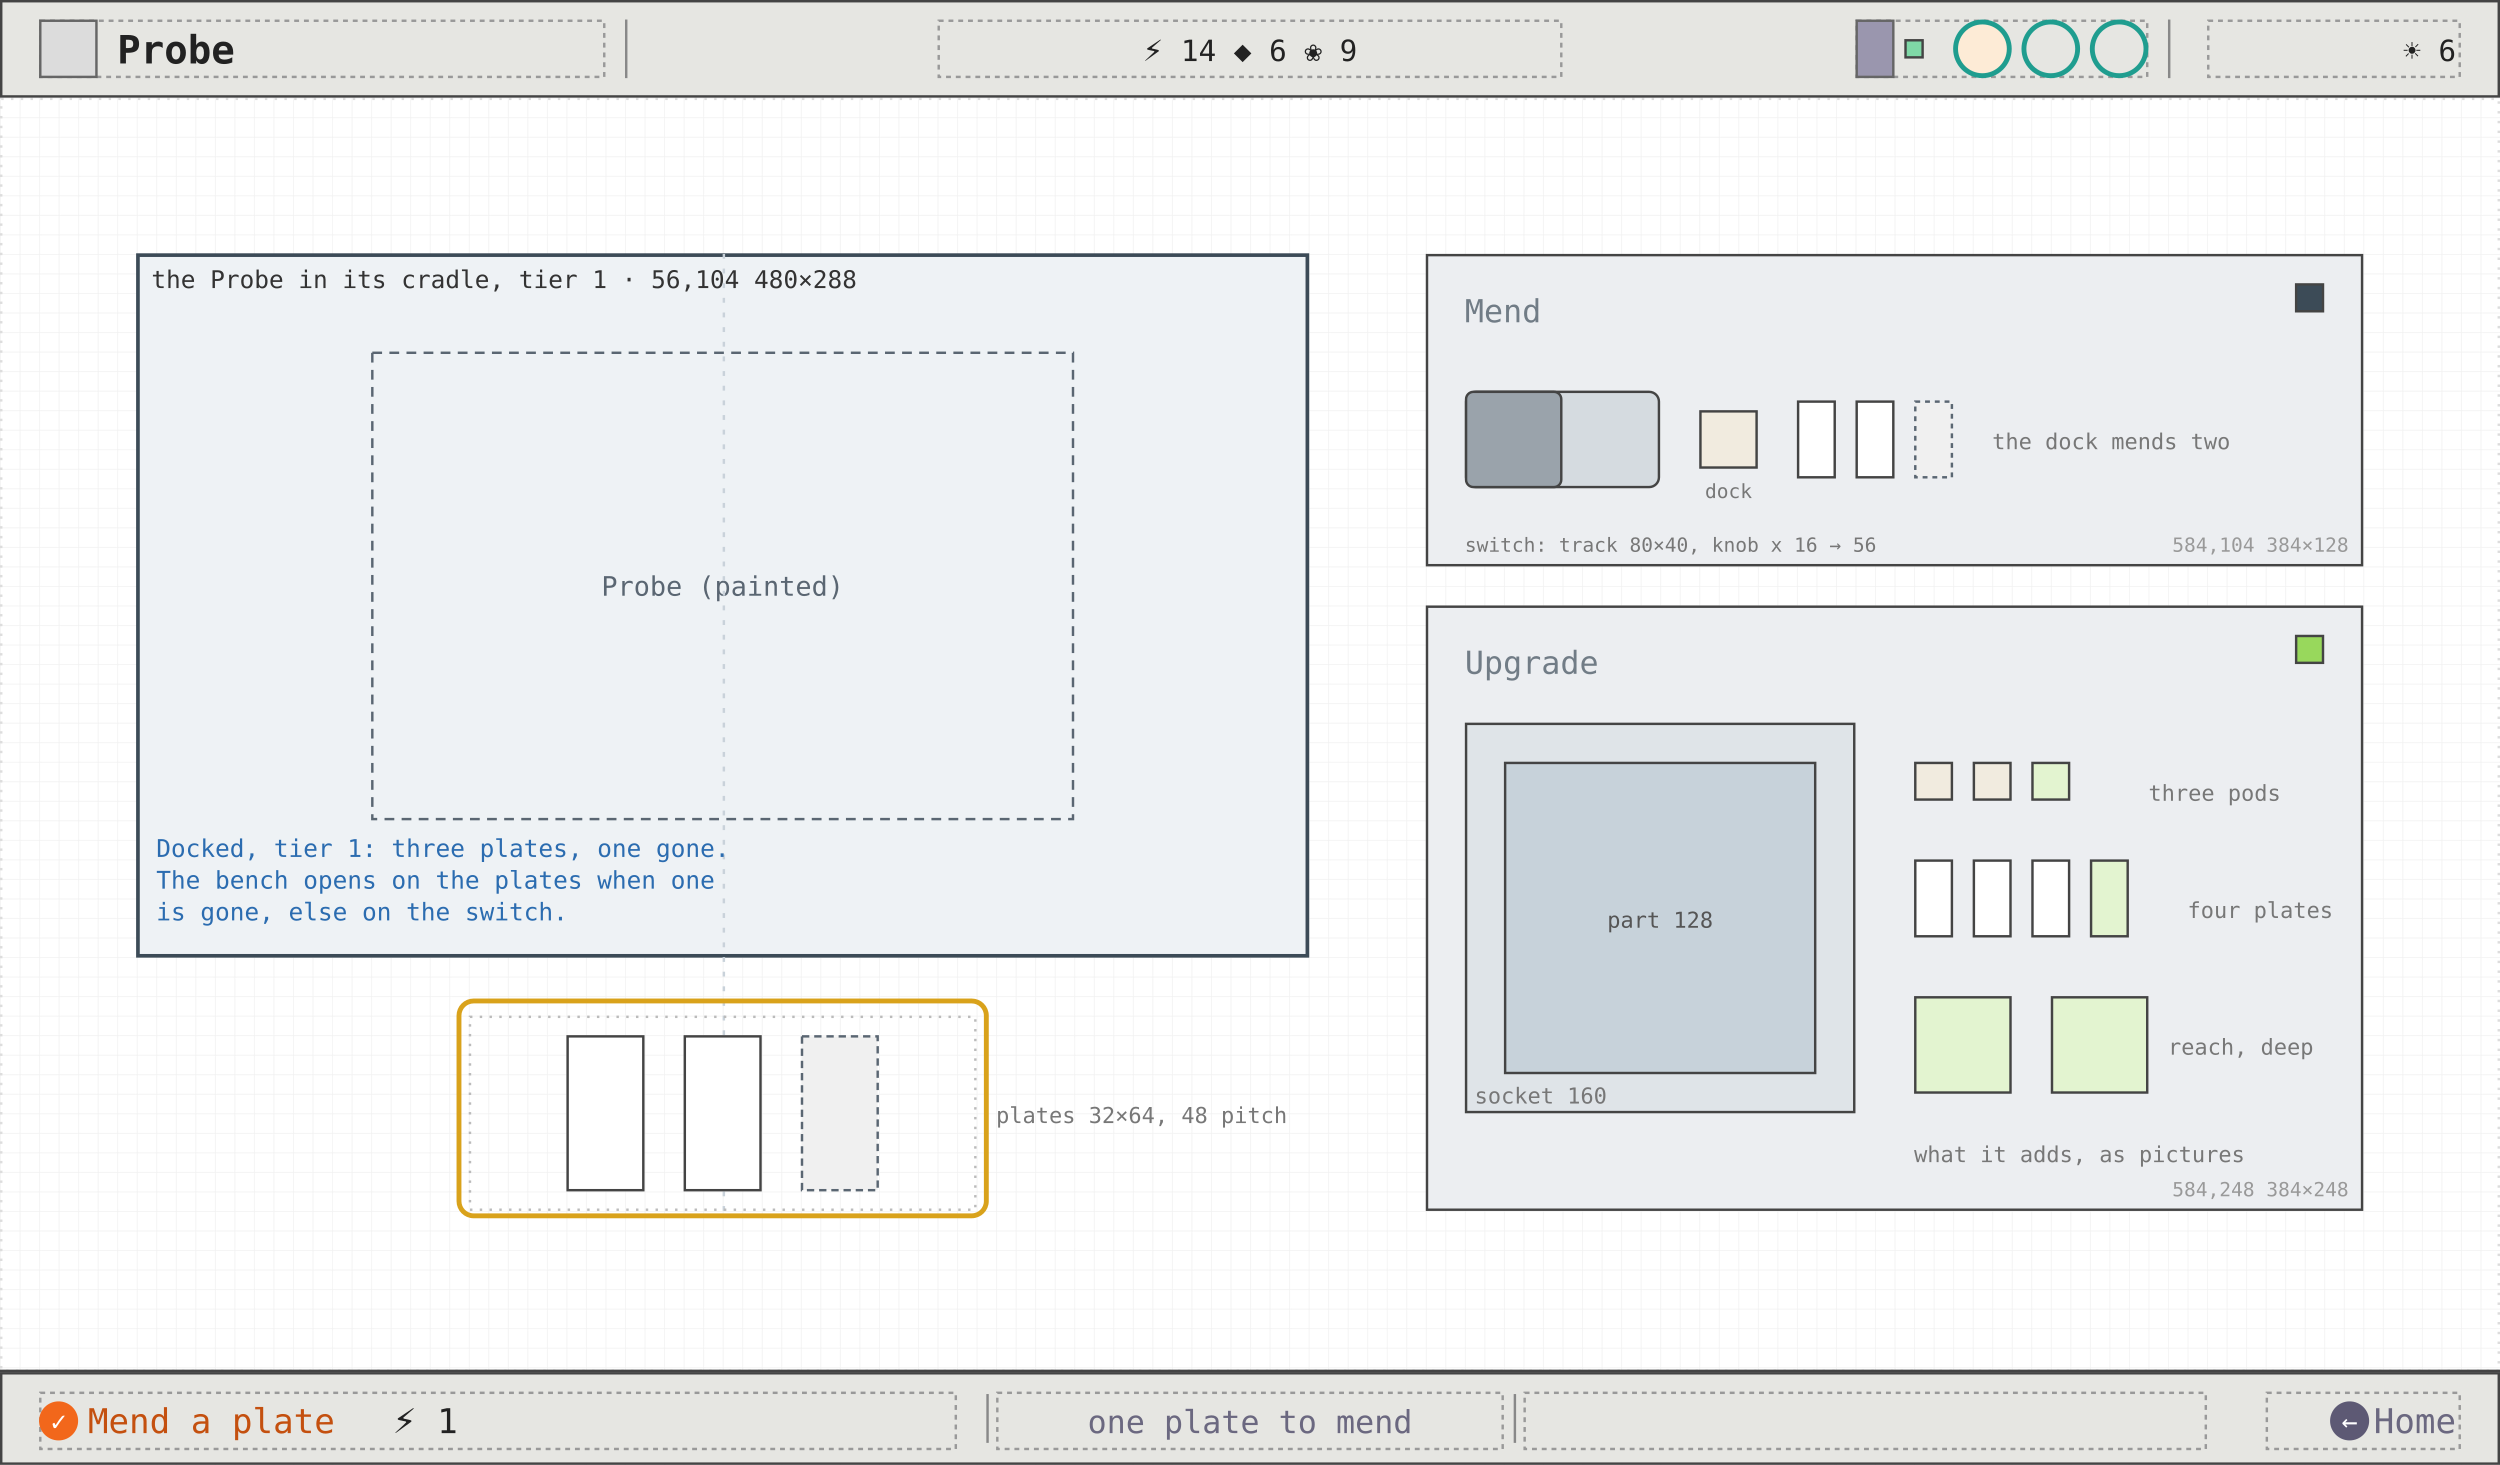
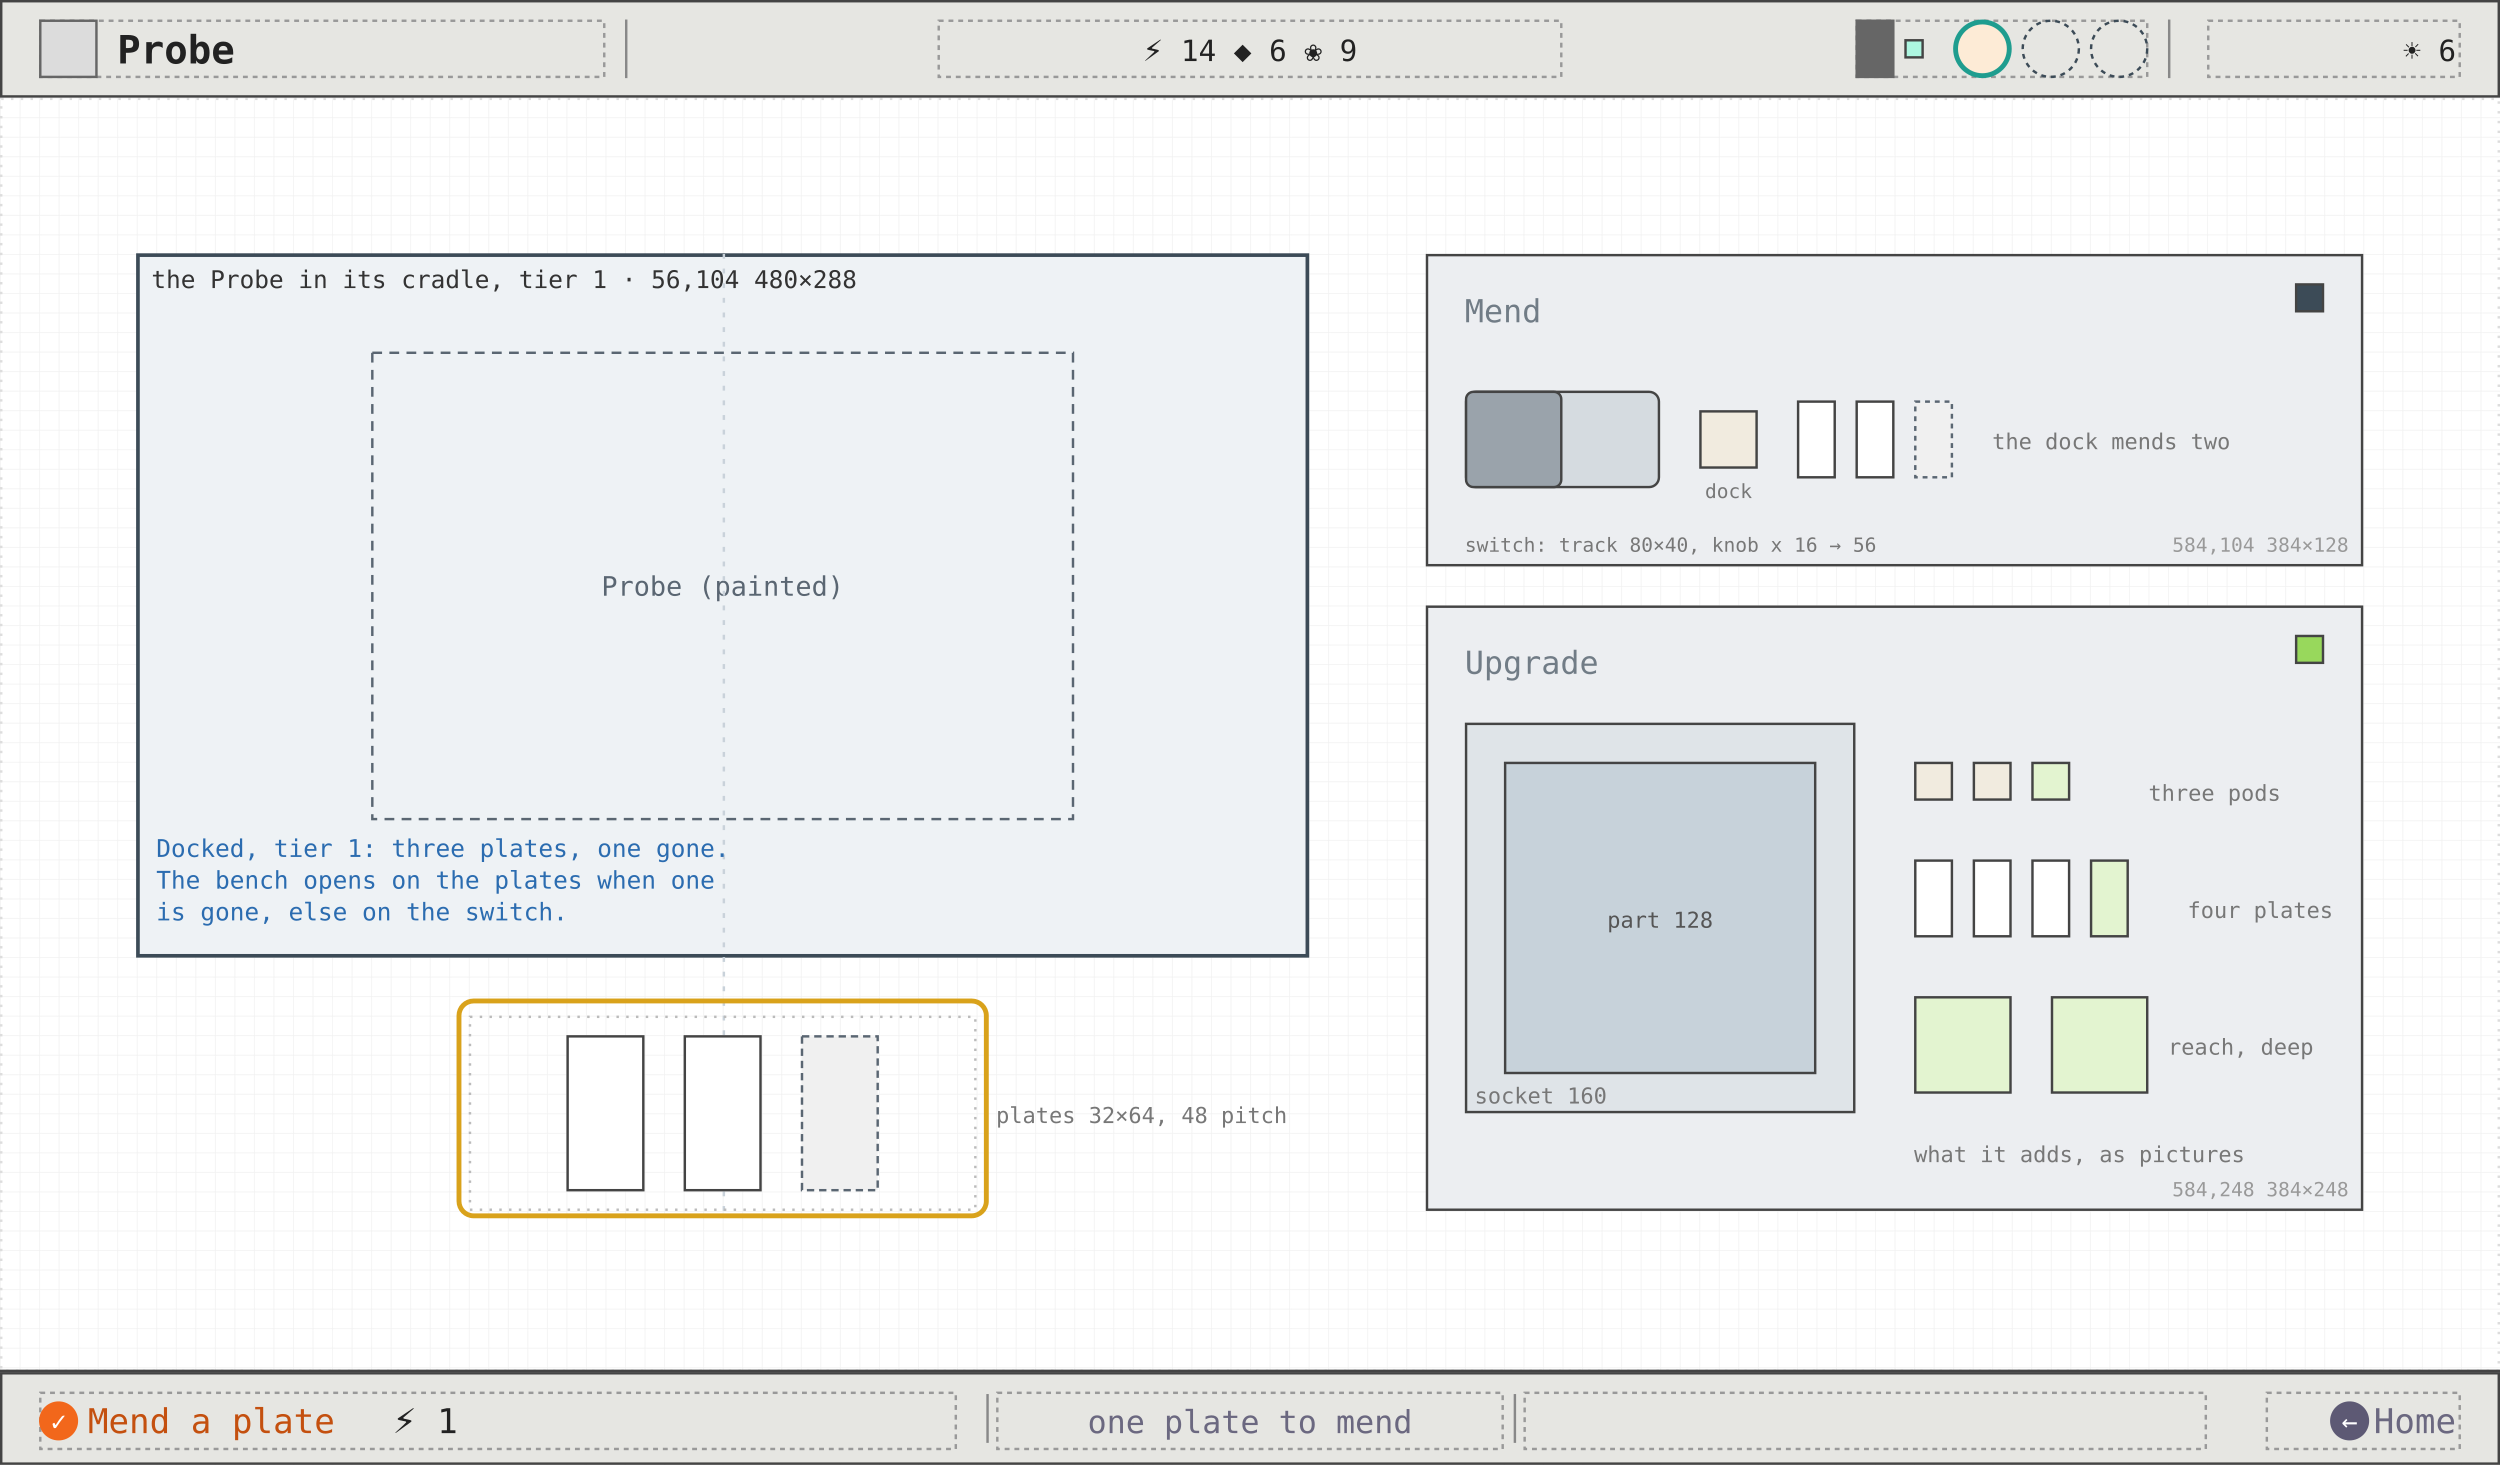
<svg xmlns="http://www.w3.org/2000/svg" viewBox="0 0 1024 600" width="1024" height="600" font-family="ui-monospace, Menlo, Consolas, monospace">
  <defs>
    <pattern id="g8" width="8" height="8" patternUnits="userSpaceOnUse">
      <path d="M8 0H0V8" fill="none" stroke="#efefef" stroke-width="0.5" />
    </pattern>
  </defs>
  <rect width="1024" height="600" fill="#ffffff" />
  <rect width="1024" height="600" fill="url(#g8)" />
  <rect x="0.5" y="40.5" width="1023" height="521" fill="none" stroke="#ddd" stroke-width="1" stroke-dasharray="1 3" />
  <rect x="56.5" y="104.5" width="479" height="287" fill="#eef2f5" stroke="#3c4b57" stroke-width="1.5" />
  <text x="62" y="118" font-size="10" fill="#333">the Probe in its cradle, tier 1 · 56,104 480×288</text>
  <rect x="152.5" y="144.5" width="287" height="191" fill="none" stroke="#5a6672" stroke-dasharray="4 3" />
  <text x="296" y="244" font-size="11" fill="#5a6672" text-anchor="middle">Probe (painted)</text>
  <line x1="296.5" y1="104" x2="296.5" y2="496" stroke="#c9d2da" stroke-dasharray="2 4" />
  <text x="64" y="351" font-size="10" fill="#2b6cb0">Docked, tier 1: three plates, one gone.</text>
  <text x="64" y="364" font-size="10" fill="#2b6cb0">The bench opens on the plates when one</text>
  <text x="64" y="377" font-size="10" fill="#2b6cb0">is gone, else on the switch.</text>
  <rect x="192.5" y="416.5" width="207" height="79" fill="none" stroke="#bbb" stroke-width="1" stroke-dasharray="1 3" />
  <rect x="232.5" y="424.5" width="31" height="63" fill="#ffffff" stroke="#444" stroke-width="1" />
  <rect x="280.5" y="424.5" width="31" height="63" fill="#ffffff" stroke="#444" stroke-width="1" />
  <rect x="328.5" y="424.5" width="31" height="63" fill="#f0f0f0" stroke="#5a6672" stroke-width="1" stroke-dasharray="3 2" />
  <text x="408" y="460" font-size="9" fill="#777">plates 32×64, 48 pitch</text>
  <rect x="188" y="410" width="216" height="88" fill="none" stroke="#d9a21b" stroke-width="2" rx="6" />
  <rect x="584.5" y="104.5" width="383" height="127" fill="#eceef1" stroke="#444" stroke-width="1" />
  <text x="600" y="132" font-size="13" fill="#717c86">Mend</text>
  <rect x="940.5" y="116.5" width="11" height="11" fill="#3c4b57" stroke="#444" stroke-width="1" />
  <rect x="600.5" y="160.5" width="79" height="39" fill="#d5dbe0" stroke="#444" stroke-width="1" rx="4" />
  <rect x="600.5" y="160.5" width="39" height="39" fill="#9aa3ab" stroke="#444" stroke-width="1" rx="3" />
  <rect x="696.5" y="168.5" width="23" height="23" fill="#f1ebdf" stroke="#444" stroke-width="1" />
  <text x="708" y="204" font-size="8" fill="#777" text-anchor="middle">dock</text>
  <rect x="736.5" y="164.5" width="15" height="31" fill="#ffffff" stroke="#444" stroke-width="1" />
  <rect x="760.5" y="164.5" width="15" height="31" fill="#ffffff" stroke="#444" stroke-width="1" />
  <rect x="784.5" y="164.5" width="15" height="31" fill="#f0f0f0" stroke="#5a6672" stroke-width="1" stroke-dasharray="2 2" />
  <text x="816" y="184" font-size="9" fill="#777">the dock mends two</text>
  <text x="600" y="226" font-size="8" fill="#777">switch: track 80×40, knob x 16 → 56</text>
  <text x="962" y="226" font-size="8" fill="#999" text-anchor="end">584,104 384×128</text>
  <rect x="584.5" y="248.5" width="383" height="247" fill="#eceef1" stroke="#444" stroke-width="1" />
  <text x="600" y="276" font-size="13" fill="#717c86">Upgrade</text>
  <rect x="940.5" y="260.5" width="11" height="11" fill="#98d85c" stroke="#444" stroke-width="1" />
  <rect x="600.5" y="296.5" width="159" height="159" fill="#dfe4e8" stroke="#444" stroke-width="1" />
  <text x="604" y="452" font-size="9" fill="#777">socket 160</text>
  <rect x="616.5" y="312.5" width="127" height="127" fill="#c7d2da" stroke="#444" stroke-width="1" />
  <text x="680" y="380" font-size="9" fill="#555" text-anchor="middle">part 128</text>
  <rect x="784.5" y="312.5" width="15" height="15" fill="#f1ebdf" stroke="#444" stroke-width="1" />
  <rect x="808.5" y="312.5" width="15" height="15" fill="#f1ebdf" stroke="#444" stroke-width="1" />
  <rect x="832.5" y="312.5" width="15" height="15" fill="#e3f4d0" stroke="#444" stroke-width="1" />
  <rect x="784.5" y="352.5" width="15" height="31" fill="#ffffff" stroke="#444" stroke-width="1" />
  <rect x="808.5" y="352.5" width="15" height="31" fill="#ffffff" stroke="#444" stroke-width="1" />
  <rect x="832.5" y="352.5" width="15" height="31" fill="#ffffff" stroke="#444" stroke-width="1" />
  <rect x="856.5" y="352.5" width="15" height="31" fill="#e3f4d0" stroke="#444" stroke-width="1" />
  <rect x="784.5" y="408.5" width="39" height="39" fill="#e3f4d0" stroke="#444" stroke-width="1" />
  <rect x="840.5" y="408.5" width="39" height="39" fill="#e3f4d0" stroke="#444" stroke-width="1" />
  <text x="880" y="328" font-size="9" fill="#777">three pods</text>
  <text x="896" y="376" font-size="9" fill="#777">four plates</text>
  <text x="888" y="432" font-size="9" fill="#777">reach, deep</text>
  <text x="784" y="476" font-size="9" fill="#777">what it adds, as pictures</text>
  <text x="962" y="490" font-size="8" fill="#999" text-anchor="end">584,248 384×248</text>
  <rect x="0.5" y="0.5" width="1023" height="39" fill="#e6e6e2" stroke="#444" stroke-width="1" />
  <rect x="16.5" y="8.5" width="231" height="23" fill="none" stroke="#999" stroke-width="1" stroke-dasharray="2 2" />
  <rect x="16.5" y="8.5" width="23" height="23" fill="#dcdcdc" stroke="#666" stroke-width="1" />
  <text x="48" y="26" font-size="16" fill="#222" font-weight="600">Probe</text>
  <line x1="256.5" y1="8" x2="256.5" y2="32" stroke="#888" stroke-width="1" />
  <line x1="888.5" y1="8" x2="888.5" y2="32" stroke="#888" stroke-width="1" />
  <rect x="384.5" y="8.5" width="255" height="23" fill="none" stroke="#999" stroke-width="1" stroke-dasharray="2 2" />
  <text x="512" y="25" font-size="12" fill="#222" text-anchor="middle">⚡ 14   ◆ 6   ❀ 9</text>
  <rect x="760.5" y="8.5" width="119" height="23" fill="none" stroke="#999" stroke-width="1" stroke-dasharray="2 2" />
-   <rect x="760.5" y="8.5" width="15" height="23" fill="#9a96ae" stroke="#666" stroke-width="1" />
-   <rect x="780.5" y="16.5" width="7" height="7" fill="#7fd8a6" stroke="#444" stroke-width="1" />
+   <rect x="760.5" y="8.5" width="15" height="23" fill="#666" stroke="#666" stroke-width="1" />
+   <rect x="780.5" y="16.5" width="7" height="7" fill="#adf6e0" stroke="#444" stroke-width="1" />
  <circle cx="812" cy="20" r="11" fill="#fdebd6" stroke="#1f9d8f" stroke-width="2" />
-   <circle cx="840" cy="20" r="11" fill="none" stroke="#1f9d8f" stroke-width="2" />
-   <circle cx="868" cy="20" r="11" fill="none" stroke="#1f9d8f" stroke-width="2" />
+   <circle cx="840" cy="20" r="11.5" fill="none" stroke="#3c4b57" stroke-width="1" stroke-dasharray="2 2" />
+   <circle cx="868" cy="20" r="11.5" fill="none" stroke="#3c4b57" stroke-width="1" stroke-dasharray="2 2" />
  <rect x="904.5" y="8.5" width="103" height="23" fill="none" stroke="#999" stroke-width="1" stroke-dasharray="2 2" />
  <text x="1006" y="25" font-size="12" fill="#222" text-anchor="end">☀ 6</text>
  <line x1="0" y1="561.5" x2="1024" y2="561.5" stroke="#444" stroke-width="1" />
  <rect x="0.5" y="562.5" width="1023" height="37" fill="#e6e6e2" stroke="#444" stroke-width="1" />
  <rect x="16.5" y="570.5" width="375" height="23" fill="none" stroke="#999" stroke-width="1" stroke-dasharray="2 2" />
  <rect x="408.5" y="570.5" width="207" height="23" fill="none" stroke="#999" stroke-width="1" stroke-dasharray="2 2" />
  <rect x="624.5" y="570.5" width="279" height="23" fill="none" stroke="#999" stroke-width="1" stroke-dasharray="2 2" />
  <rect x="928.5" y="570.5" width="79" height="23" fill="none" stroke="#999" stroke-width="1" stroke-dasharray="2 2" />
  <line x1="404.5" y1="571" x2="404.5" y2="591" stroke="#888" stroke-width="1" />
  <line x1="620.5" y1="571" x2="620.5" y2="591" stroke="#888" stroke-width="1" />
  <circle cx="24" cy="582" r="8" fill="#f2671b" />
  <text x="24" y="586" font-size="11" fill="#fff" text-anchor="middle">✓</text>
  <text x="36" y="587" font-size="14" fill="#c4500f">Mend a plate</text>
  <text x="160.8" y="587" font-size="14" fill="#222">⚡ 1</text>
  <text x="512" y="587" font-size="13" fill="#6b6880" text-anchor="middle">one plate to mend</text>
  <circle cx="962.4" cy="582" r="8" fill="#5d5974" />
  <text x="962.4" y="586" font-size="11" fill="#fff" text-anchor="middle">←</text>
  <text x="1006" y="587" font-size="14" fill="#6b6880" text-anchor="end">Home</text>
</svg>
